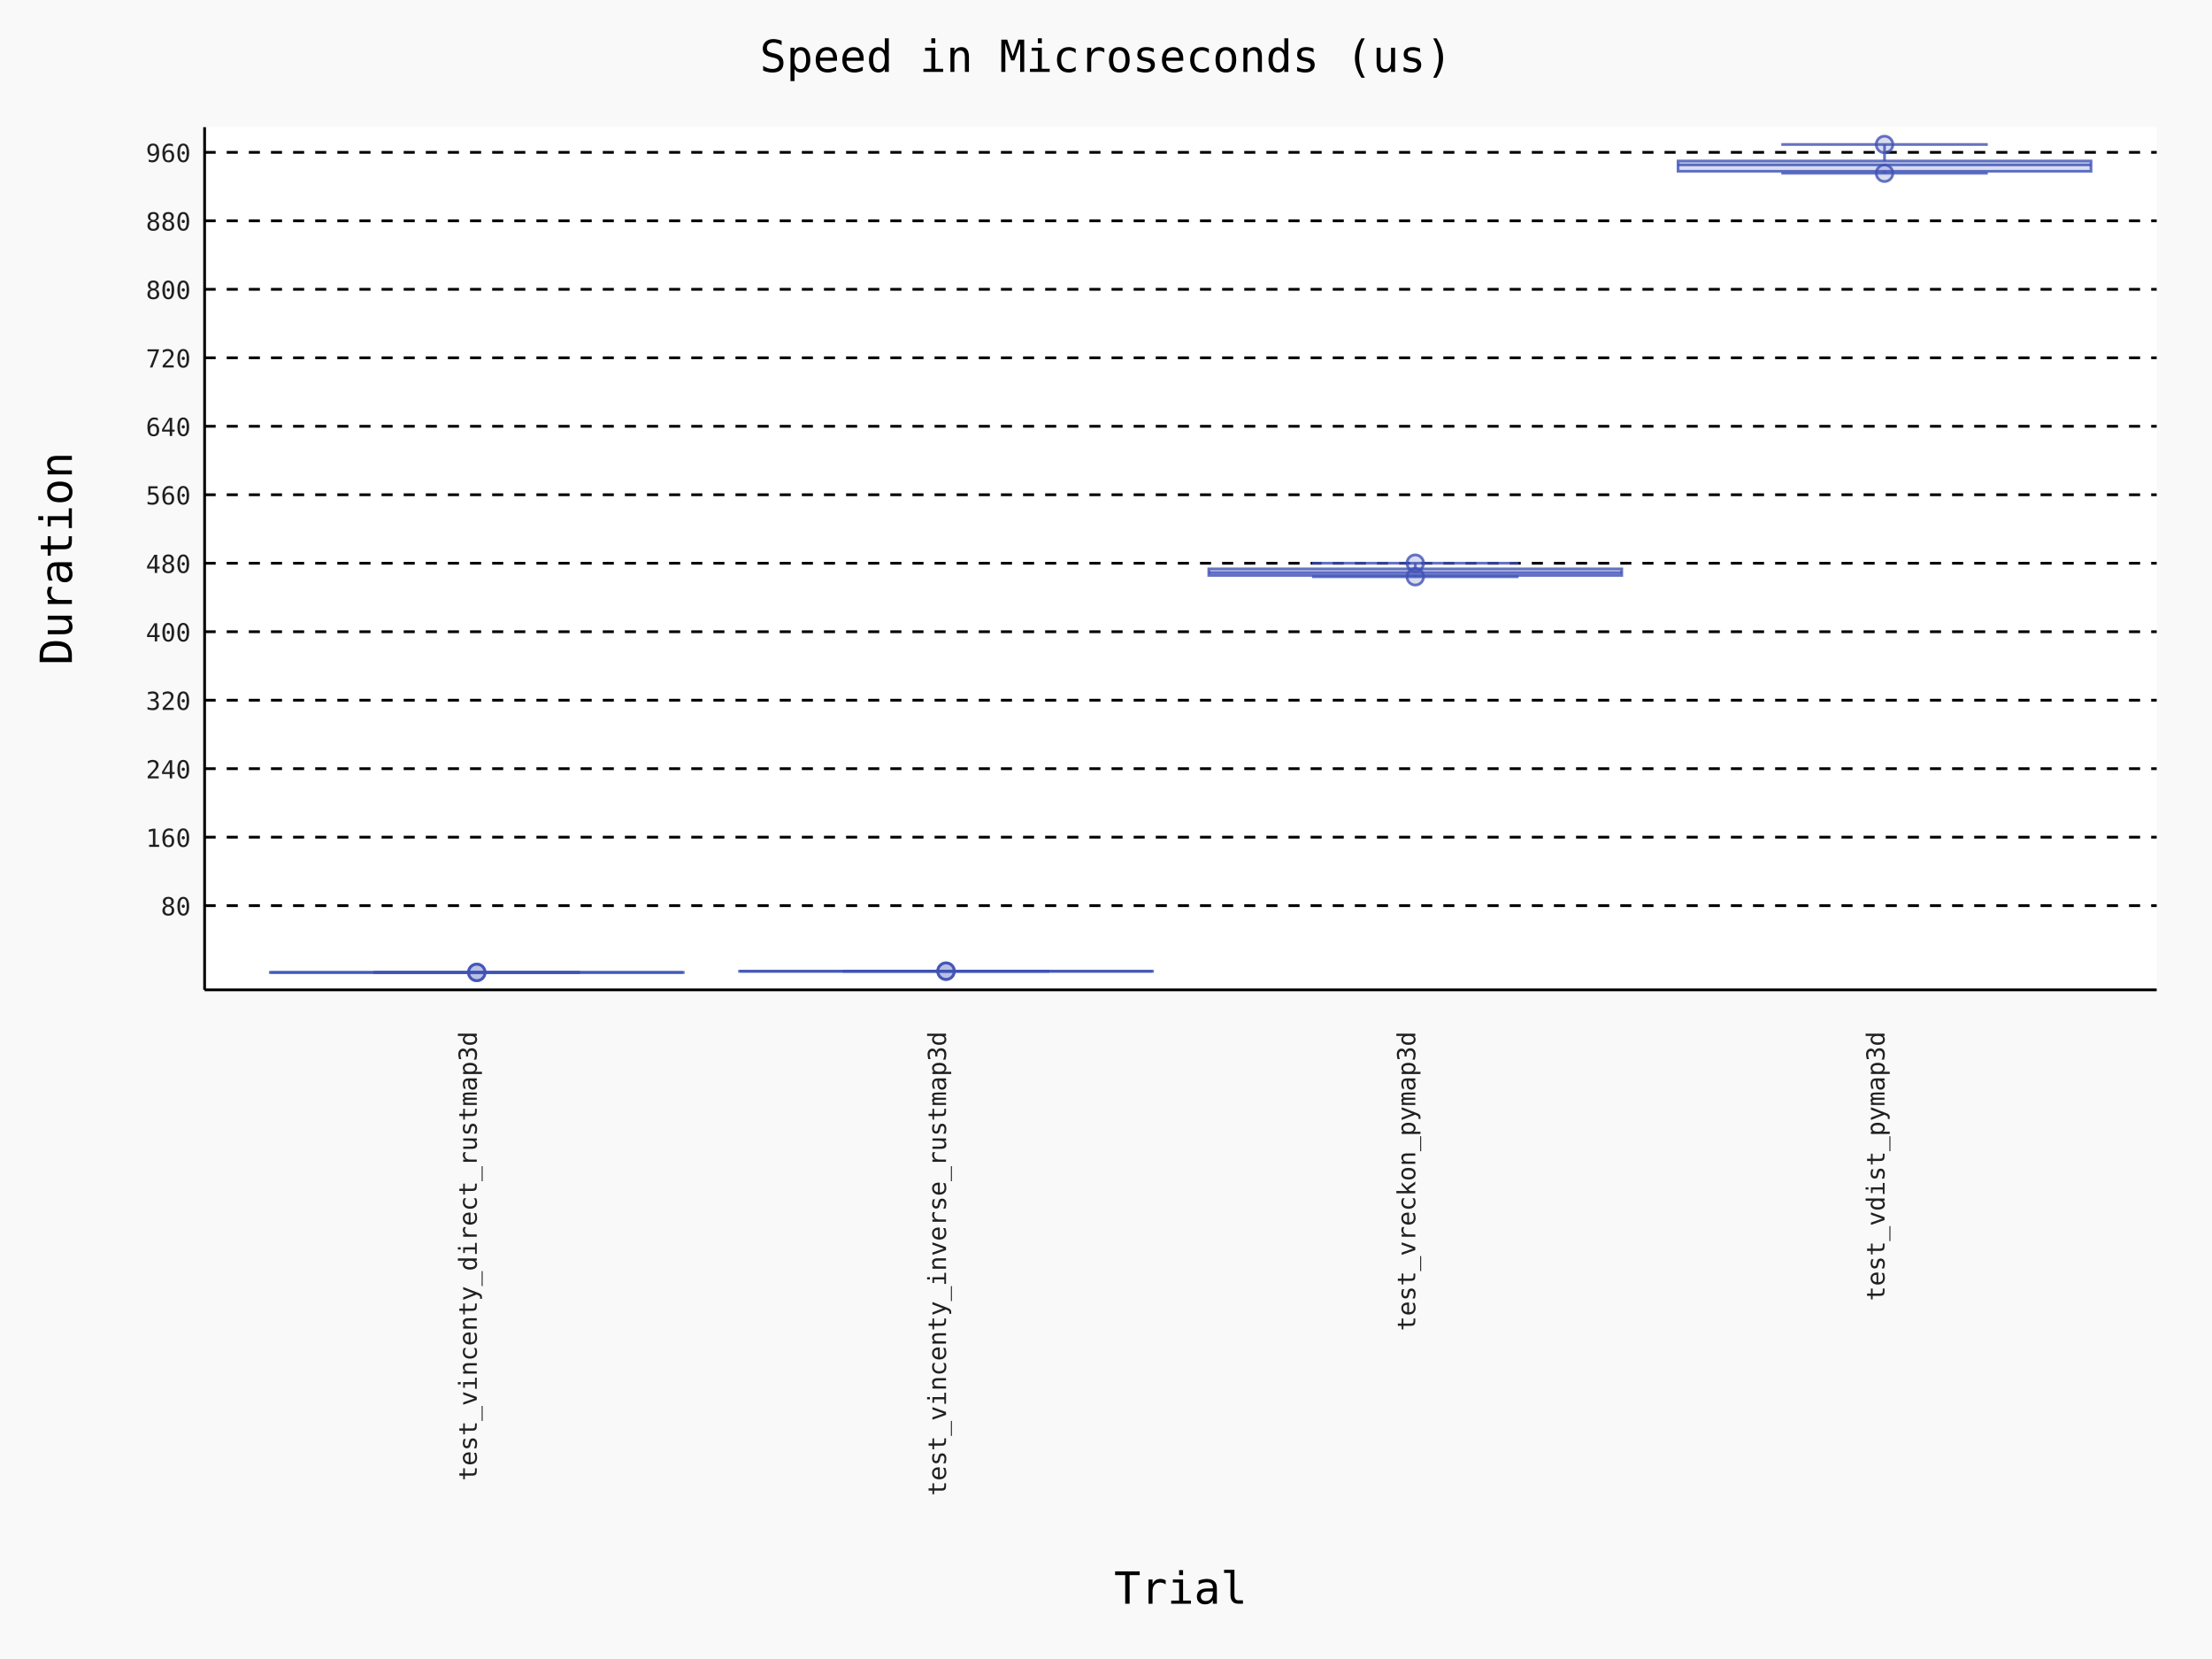
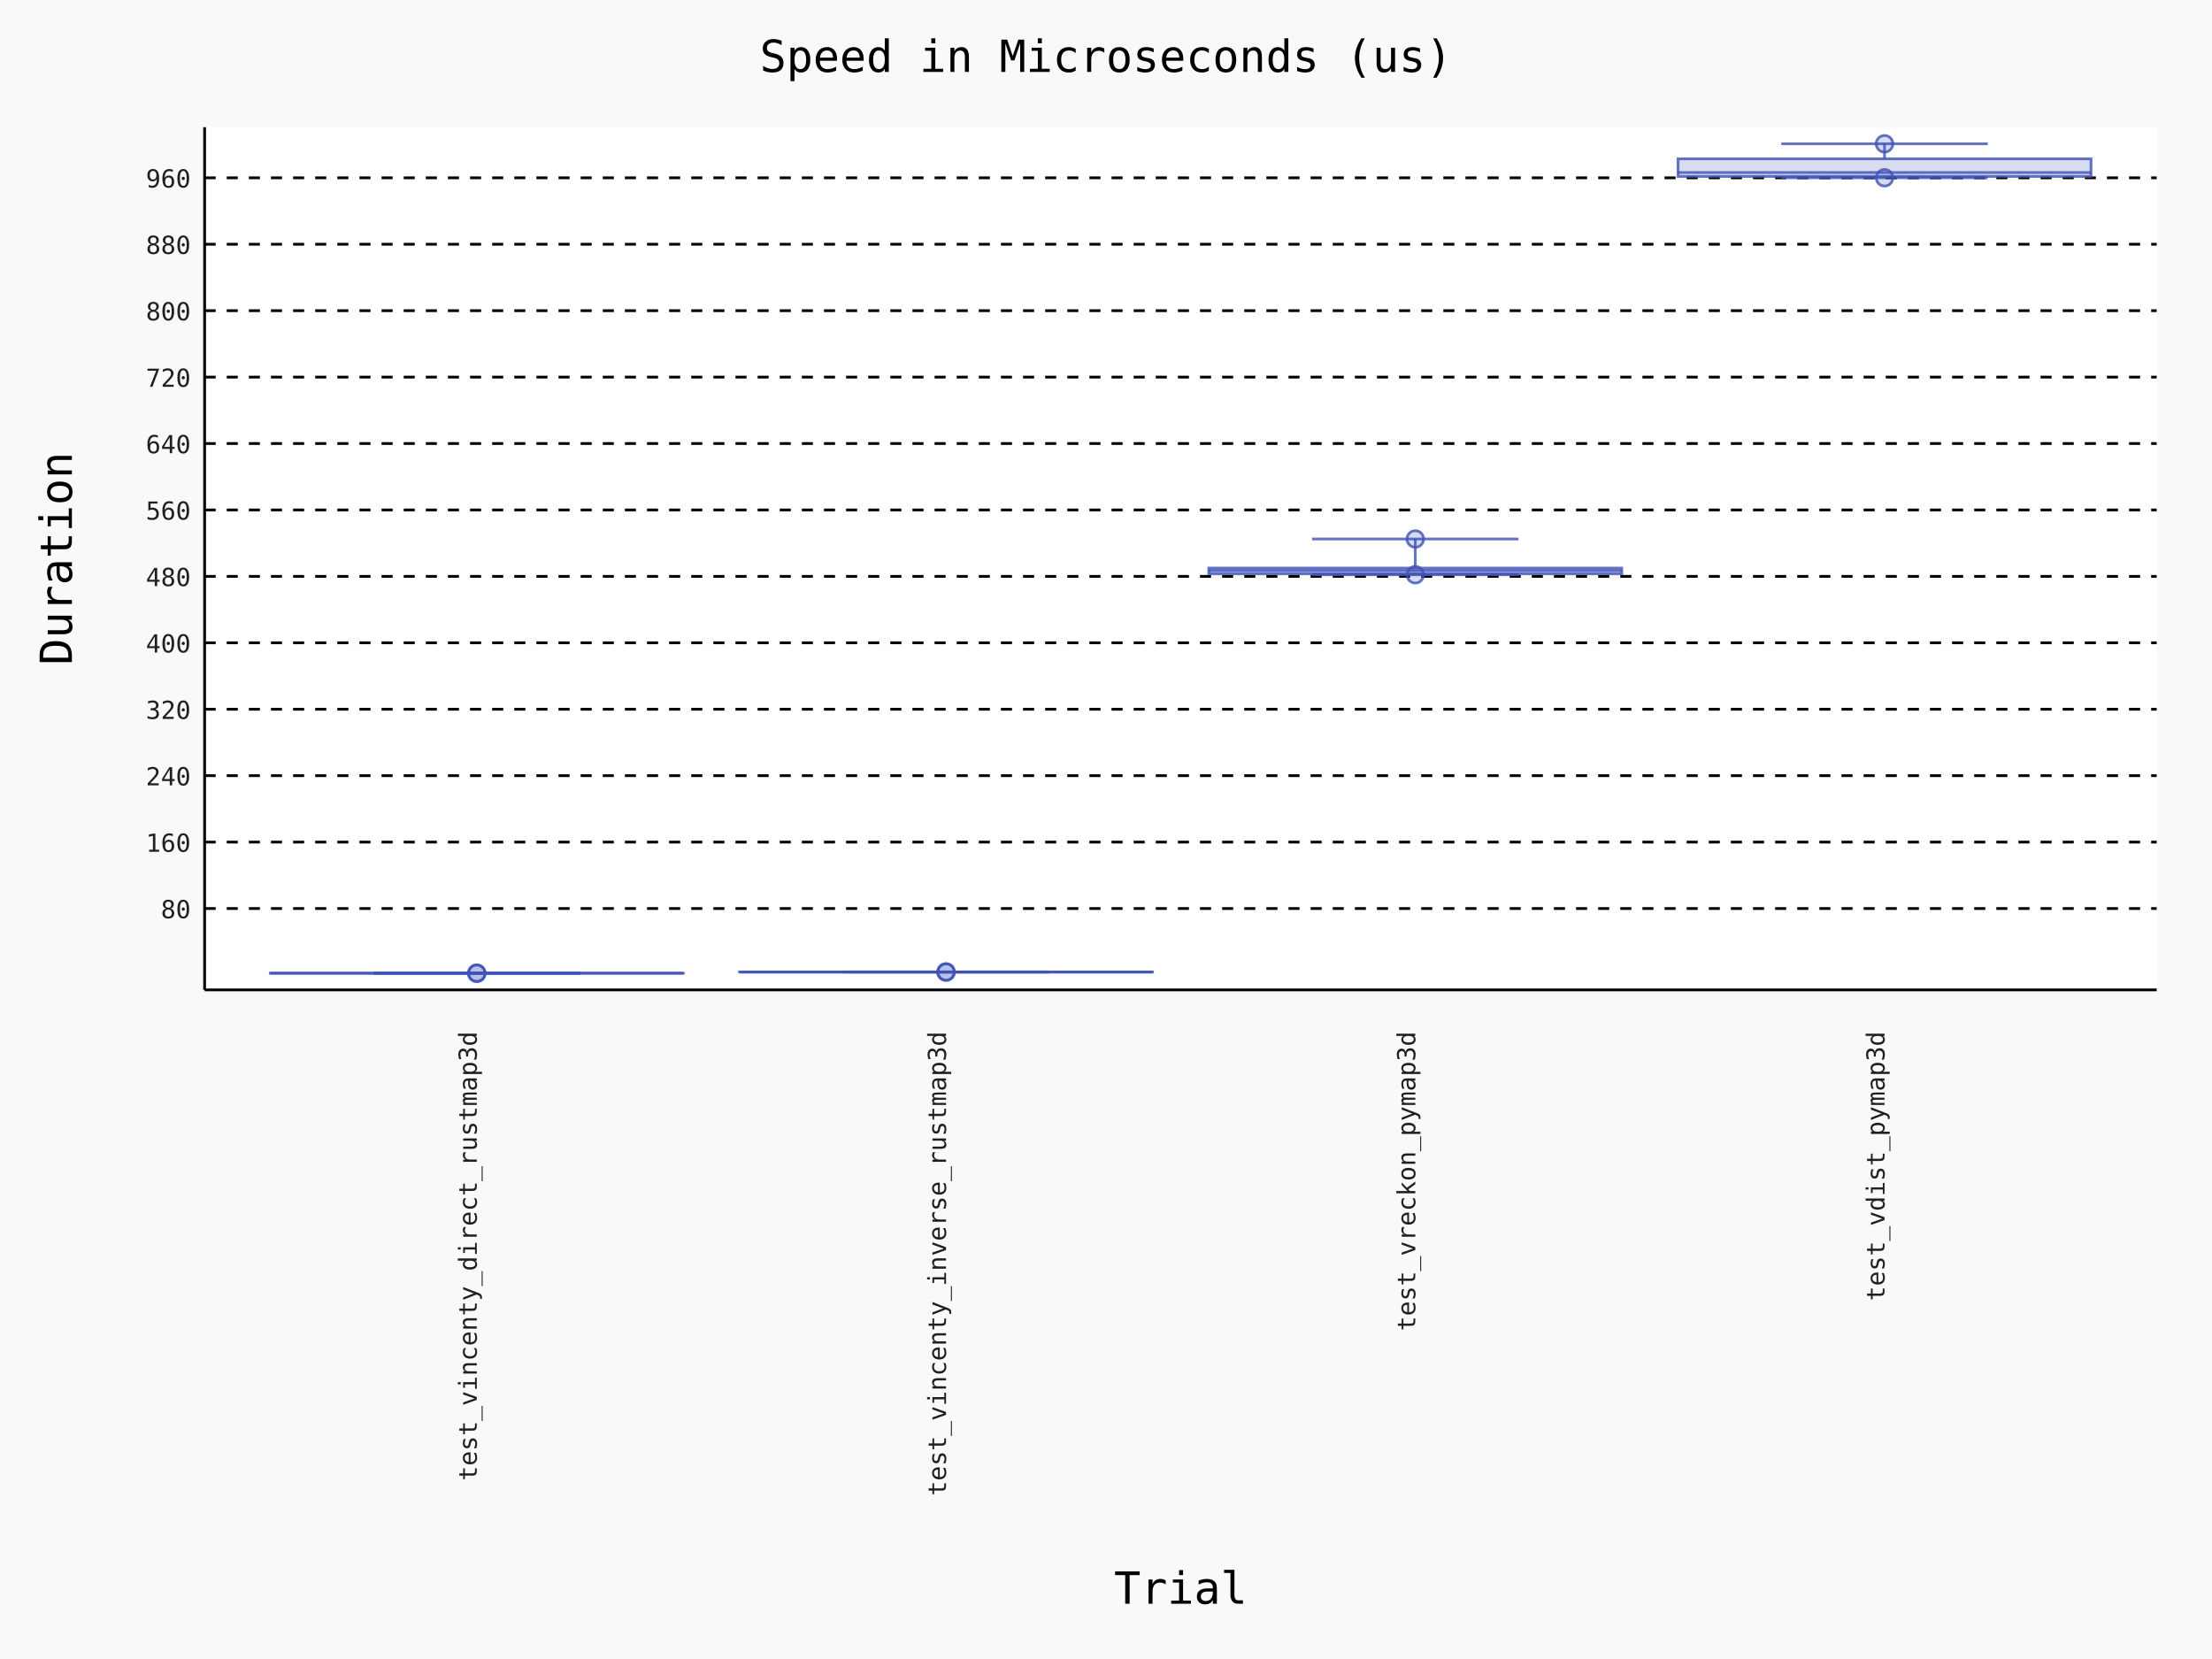
- <svg xmlns="http://www.w3.org/2000/svg" id="chart-b19c946f-f744-433c-baf4-440cac2a5131" class="pygal-chart" viewBox="0 0 800 600">
+ <svg xmlns="http://www.w3.org/2000/svg" id="chart-28c3622e-117c-4f43-87fc-eb933749ad23" class="pygal-chart" viewBox="0 0 800 600">
  <defs>
-     <style type="text/css">#chart-b19c946f-f744-433c-baf4-440cac2a5131{-webkit-user-select:none;-webkit-font-smoothing:antialiased;font-family:Consolas,"Deja Vu Sans Mono","Bitstream Vera Sans Mono","Courier New",monospace}#chart-b19c946f-f744-433c-baf4-440cac2a5131 .title{font-family:Consolas,"Deja Vu Sans Mono","Bitstream Vera Sans Mono","Courier New",monospace;font-size:16px}#chart-b19c946f-f744-433c-baf4-440cac2a5131 .legends .legend text{font-family:Consolas,"Deja Vu Sans Mono","Bitstream Vera Sans Mono","Courier New",monospace;font-size:14px}#chart-b19c946f-f744-433c-baf4-440cac2a5131 .axis text{font-family:Consolas,"Deja Vu Sans Mono","Bitstream Vera Sans Mono","Courier New",monospace;font-size:10px}#chart-b19c946f-f744-433c-baf4-440cac2a5131 .axis text.major{font-family:Consolas,"Deja Vu Sans Mono","Bitstream Vera Sans Mono","Courier New",monospace;font-size:10px}#chart-b19c946f-f744-433c-baf4-440cac2a5131 .text-overlay text.value{font-family:Consolas,"Deja Vu Sans Mono","Bitstream Vera Sans Mono","Courier New",monospace;font-size:16px}#chart-b19c946f-f744-433c-baf4-440cac2a5131 .text-overlay text.label{font-family:Consolas,"Deja Vu Sans Mono","Bitstream Vera Sans Mono","Courier New",monospace;font-size:10px}#chart-b19c946f-f744-433c-baf4-440cac2a5131 .tooltip{font-family:Consolas,"Deja Vu Sans Mono","Bitstream Vera Sans Mono","Courier New",monospace;font-size:14px}#chart-b19c946f-f744-433c-baf4-440cac2a5131 text.no_data{font-family:Consolas,"Deja Vu Sans Mono","Bitstream Vera Sans Mono","Courier New",monospace;font-size:64px}
- #chart-b19c946f-f744-433c-baf4-440cac2a5131{background-color:rgba(249,249,249,1)}#chart-b19c946f-f744-433c-baf4-440cac2a5131 path,#chart-b19c946f-f744-433c-baf4-440cac2a5131 line,#chart-b19c946f-f744-433c-baf4-440cac2a5131 rect,#chart-b19c946f-f744-433c-baf4-440cac2a5131 circle{-webkit-transition:150ms;-moz-transition:150ms;transition:150ms}#chart-b19c946f-f744-433c-baf4-440cac2a5131 .graph &gt; .background{fill:rgba(249,249,249,1)}#chart-b19c946f-f744-433c-baf4-440cac2a5131 .plot &gt; .background{fill:rgba(255,255,255,1)}#chart-b19c946f-f744-433c-baf4-440cac2a5131 .graph{fill:rgba(0,0,0,.87)}#chart-b19c946f-f744-433c-baf4-440cac2a5131 text.no_data{fill:rgba(0,0,0,1)}#chart-b19c946f-f744-433c-baf4-440cac2a5131 .title{fill:rgba(0,0,0,1)}#chart-b19c946f-f744-433c-baf4-440cac2a5131 .legends .legend text{fill:rgba(0,0,0,.87)}#chart-b19c946f-f744-433c-baf4-440cac2a5131 .legends .legend:hover text{fill:rgba(0,0,0,1)}#chart-b19c946f-f744-433c-baf4-440cac2a5131 .axis .line{stroke:rgba(0,0,0,1)}#chart-b19c946f-f744-433c-baf4-440cac2a5131 .axis .guide.line{stroke:rgba(0,0,0,.54)}#chart-b19c946f-f744-433c-baf4-440cac2a5131 .axis .major.line{stroke:rgba(0,0,0,.87)}#chart-b19c946f-f744-433c-baf4-440cac2a5131 .axis text.major{fill:rgba(0,0,0,1)}#chart-b19c946f-f744-433c-baf4-440cac2a5131 .axis.y .guides:hover .guide.line,#chart-b19c946f-f744-433c-baf4-440cac2a5131 .line-graph .axis.x .guides:hover .guide.line,#chart-b19c946f-f744-433c-baf4-440cac2a5131 .stackedline-graph .axis.x .guides:hover .guide.line,#chart-b19c946f-f744-433c-baf4-440cac2a5131 .xy-graph .axis.x .guides:hover .guide.line{stroke:rgba(0,0,0,1)}#chart-b19c946f-f744-433c-baf4-440cac2a5131 .axis .guides:hover text{fill:rgba(0,0,0,1)}#chart-b19c946f-f744-433c-baf4-440cac2a5131 .reactive{fill-opacity:.7;stroke-opacity:.8;stroke-width:1}#chart-b19c946f-f744-433c-baf4-440cac2a5131 .ci{stroke:rgba(0,0,0,.87)}#chart-b19c946f-f744-433c-baf4-440cac2a5131 .reactive.active,#chart-b19c946f-f744-433c-baf4-440cac2a5131 .active .reactive{fill-opacity:.8;stroke-opacity:.9;stroke-width:4}#chart-b19c946f-f744-433c-baf4-440cac2a5131 .ci .reactive.active{stroke-width:1.5}#chart-b19c946f-f744-433c-baf4-440cac2a5131 .series text{fill:rgba(0,0,0,1)}#chart-b19c946f-f744-433c-baf4-440cac2a5131 .tooltip rect{fill:rgba(255,255,255,1);stroke:rgba(0,0,0,1);-webkit-transition:opacity 150ms;-moz-transition:opacity 150ms;transition:opacity 150ms}#chart-b19c946f-f744-433c-baf4-440cac2a5131 .tooltip .label{fill:rgba(0,0,0,.87)}#chart-b19c946f-f744-433c-baf4-440cac2a5131 .tooltip .label{fill:rgba(0,0,0,.87)}#chart-b19c946f-f744-433c-baf4-440cac2a5131 .tooltip .legend{font-size:.8em;fill:rgba(0,0,0,.54)}#chart-b19c946f-f744-433c-baf4-440cac2a5131 .tooltip .x_label{font-size:.6em;fill:rgba(0,0,0,1)}#chart-b19c946f-f744-433c-baf4-440cac2a5131 .tooltip .xlink{font-size:.5em;text-decoration:underline}#chart-b19c946f-f744-433c-baf4-440cac2a5131 .tooltip .value{font-size:1.5em}#chart-b19c946f-f744-433c-baf4-440cac2a5131 .bound{font-size:.5em}#chart-b19c946f-f744-433c-baf4-440cac2a5131 .max-value{font-size:.75em;fill:rgba(0,0,0,.54)}#chart-b19c946f-f744-433c-baf4-440cac2a5131 .map-element{fill:rgba(255,255,255,1);stroke:rgba(0,0,0,.54) !important}#chart-b19c946f-f744-433c-baf4-440cac2a5131 .map-element .reactive{fill-opacity:inherit;stroke-opacity:inherit}#chart-b19c946f-f744-433c-baf4-440cac2a5131 .color-0,#chart-b19c946f-f744-433c-baf4-440cac2a5131 .color-0 a:visited{stroke:#3F51B5;fill:#3F51B5}#chart-b19c946f-f744-433c-baf4-440cac2a5131 .color-1,#chart-b19c946f-f744-433c-baf4-440cac2a5131 .color-1 a:visited{stroke:#3F51B5;fill:#3F51B5}#chart-b19c946f-f744-433c-baf4-440cac2a5131 .color-2,#chart-b19c946f-f744-433c-baf4-440cac2a5131 .color-2 a:visited{stroke:#3F51B5;fill:#3F51B5}#chart-b19c946f-f744-433c-baf4-440cac2a5131 .color-3,#chart-b19c946f-f744-433c-baf4-440cac2a5131 .color-3 a:visited{stroke:#3F51B5;fill:#3F51B5}#chart-b19c946f-f744-433c-baf4-440cac2a5131 .text-overlay .color-0 text{fill:black}#chart-b19c946f-f744-433c-baf4-440cac2a5131 .text-overlay .color-1 text{fill:black}#chart-b19c946f-f744-433c-baf4-440cac2a5131 .text-overlay .color-2 text{fill:black}#chart-b19c946f-f744-433c-baf4-440cac2a5131 .text-overlay .color-3 text{fill:black}
- #chart-b19c946f-f744-433c-baf4-440cac2a5131 text.no_data{text-anchor:middle}#chart-b19c946f-f744-433c-baf4-440cac2a5131 .guide.line{fill:none}#chart-b19c946f-f744-433c-baf4-440cac2a5131 .centered{text-anchor:middle}#chart-b19c946f-f744-433c-baf4-440cac2a5131 .title{text-anchor:middle}#chart-b19c946f-f744-433c-baf4-440cac2a5131 .legends .legend text{fill-opacity:1}#chart-b19c946f-f744-433c-baf4-440cac2a5131 .axis.x text{text-anchor:middle}#chart-b19c946f-f744-433c-baf4-440cac2a5131 .axis.x:not(.web) text[transform]{text-anchor:start}#chart-b19c946f-f744-433c-baf4-440cac2a5131 .axis.x:not(.web) text[transform].backwards{text-anchor:end}#chart-b19c946f-f744-433c-baf4-440cac2a5131 .axis.y text{text-anchor:end}#chart-b19c946f-f744-433c-baf4-440cac2a5131 .axis.y text[transform].backwards{text-anchor:start}#chart-b19c946f-f744-433c-baf4-440cac2a5131 .axis.y2 text{text-anchor:start}#chart-b19c946f-f744-433c-baf4-440cac2a5131 .axis.y2 text[transform].backwards{text-anchor:end}#chart-b19c946f-f744-433c-baf4-440cac2a5131 .axis .guide.line{stroke-dasharray:4,4;stroke:black}#chart-b19c946f-f744-433c-baf4-440cac2a5131 .axis .major.guide.line{stroke-dasharray:6,6;stroke:black}#chart-b19c946f-f744-433c-baf4-440cac2a5131 .horizontal .axis.y .guide.line,#chart-b19c946f-f744-433c-baf4-440cac2a5131 .horizontal .axis.y2 .guide.line,#chart-b19c946f-f744-433c-baf4-440cac2a5131 .vertical .axis.x .guide.line{opacity:0}#chart-b19c946f-f744-433c-baf4-440cac2a5131 .horizontal .axis.always_show .guide.line,#chart-b19c946f-f744-433c-baf4-440cac2a5131 .vertical .axis.always_show .guide.line{opacity:1 !important}#chart-b19c946f-f744-433c-baf4-440cac2a5131 .axis.y .guides:hover .guide.line,#chart-b19c946f-f744-433c-baf4-440cac2a5131 .axis.y2 .guides:hover .guide.line,#chart-b19c946f-f744-433c-baf4-440cac2a5131 .axis.x .guides:hover .guide.line{opacity:1}#chart-b19c946f-f744-433c-baf4-440cac2a5131 .axis .guides:hover text{opacity:1}#chart-b19c946f-f744-433c-baf4-440cac2a5131 .nofill{fill:none}#chart-b19c946f-f744-433c-baf4-440cac2a5131 .subtle-fill{fill-opacity:.2}#chart-b19c946f-f744-433c-baf4-440cac2a5131 .dot{stroke-width:1px;fill-opacity:1;stroke-opacity:1}#chart-b19c946f-f744-433c-baf4-440cac2a5131 .dot.active{stroke-width:5px}#chart-b19c946f-f744-433c-baf4-440cac2a5131 .dot.negative{fill:transparent}#chart-b19c946f-f744-433c-baf4-440cac2a5131 text,#chart-b19c946f-f744-433c-baf4-440cac2a5131 tspan{stroke:none !important}#chart-b19c946f-f744-433c-baf4-440cac2a5131 .series text.active{opacity:1}#chart-b19c946f-f744-433c-baf4-440cac2a5131 .tooltip rect{fill-opacity:.95;stroke-width:.5}#chart-b19c946f-f744-433c-baf4-440cac2a5131 .tooltip text{fill-opacity:1}#chart-b19c946f-f744-433c-baf4-440cac2a5131 .showable{visibility:hidden}#chart-b19c946f-f744-433c-baf4-440cac2a5131 .showable.shown{visibility:visible}#chart-b19c946f-f744-433c-baf4-440cac2a5131 .gauge-background{fill:rgba(229,229,229,1);stroke:none}#chart-b19c946f-f744-433c-baf4-440cac2a5131 .bg-lines{stroke:rgba(249,249,249,1);stroke-width:2px}
+     <style type="text/css">#chart-28c3622e-117c-4f43-87fc-eb933749ad23{-webkit-user-select:none;-webkit-font-smoothing:antialiased;font-family:Consolas,"Deja Vu Sans Mono","Bitstream Vera Sans Mono","Courier New",monospace}#chart-28c3622e-117c-4f43-87fc-eb933749ad23 .title{font-family:Consolas,"Deja Vu Sans Mono","Bitstream Vera Sans Mono","Courier New",monospace;font-size:16px}#chart-28c3622e-117c-4f43-87fc-eb933749ad23 .legends .legend text{font-family:Consolas,"Deja Vu Sans Mono","Bitstream Vera Sans Mono","Courier New",monospace;font-size:14px}#chart-28c3622e-117c-4f43-87fc-eb933749ad23 .axis text{font-family:Consolas,"Deja Vu Sans Mono","Bitstream Vera Sans Mono","Courier New",monospace;font-size:10px}#chart-28c3622e-117c-4f43-87fc-eb933749ad23 .axis text.major{font-family:Consolas,"Deja Vu Sans Mono","Bitstream Vera Sans Mono","Courier New",monospace;font-size:10px}#chart-28c3622e-117c-4f43-87fc-eb933749ad23 .text-overlay text.value{font-family:Consolas,"Deja Vu Sans Mono","Bitstream Vera Sans Mono","Courier New",monospace;font-size:16px}#chart-28c3622e-117c-4f43-87fc-eb933749ad23 .text-overlay text.label{font-family:Consolas,"Deja Vu Sans Mono","Bitstream Vera Sans Mono","Courier New",monospace;font-size:10px}#chart-28c3622e-117c-4f43-87fc-eb933749ad23 .tooltip{font-family:Consolas,"Deja Vu Sans Mono","Bitstream Vera Sans Mono","Courier New",monospace;font-size:14px}#chart-28c3622e-117c-4f43-87fc-eb933749ad23 text.no_data{font-family:Consolas,"Deja Vu Sans Mono","Bitstream Vera Sans Mono","Courier New",monospace;font-size:64px}
+ #chart-28c3622e-117c-4f43-87fc-eb933749ad23{background-color:rgba(249,249,249,1)}#chart-28c3622e-117c-4f43-87fc-eb933749ad23 path,#chart-28c3622e-117c-4f43-87fc-eb933749ad23 line,#chart-28c3622e-117c-4f43-87fc-eb933749ad23 rect,#chart-28c3622e-117c-4f43-87fc-eb933749ad23 circle{-webkit-transition:150ms;-moz-transition:150ms;transition:150ms}#chart-28c3622e-117c-4f43-87fc-eb933749ad23 .graph &gt; .background{fill:rgba(249,249,249,1)}#chart-28c3622e-117c-4f43-87fc-eb933749ad23 .plot &gt; .background{fill:rgba(255,255,255,1)}#chart-28c3622e-117c-4f43-87fc-eb933749ad23 .graph{fill:rgba(0,0,0,.87)}#chart-28c3622e-117c-4f43-87fc-eb933749ad23 text.no_data{fill:rgba(0,0,0,1)}#chart-28c3622e-117c-4f43-87fc-eb933749ad23 .title{fill:rgba(0,0,0,1)}#chart-28c3622e-117c-4f43-87fc-eb933749ad23 .legends .legend text{fill:rgba(0,0,0,.87)}#chart-28c3622e-117c-4f43-87fc-eb933749ad23 .legends .legend:hover text{fill:rgba(0,0,0,1)}#chart-28c3622e-117c-4f43-87fc-eb933749ad23 .axis .line{stroke:rgba(0,0,0,1)}#chart-28c3622e-117c-4f43-87fc-eb933749ad23 .axis .guide.line{stroke:rgba(0,0,0,.54)}#chart-28c3622e-117c-4f43-87fc-eb933749ad23 .axis .major.line{stroke:rgba(0,0,0,.87)}#chart-28c3622e-117c-4f43-87fc-eb933749ad23 .axis text.major{fill:rgba(0,0,0,1)}#chart-28c3622e-117c-4f43-87fc-eb933749ad23 .axis.y .guides:hover .guide.line,#chart-28c3622e-117c-4f43-87fc-eb933749ad23 .line-graph .axis.x .guides:hover .guide.line,#chart-28c3622e-117c-4f43-87fc-eb933749ad23 .stackedline-graph .axis.x .guides:hover .guide.line,#chart-28c3622e-117c-4f43-87fc-eb933749ad23 .xy-graph .axis.x .guides:hover .guide.line{stroke:rgba(0,0,0,1)}#chart-28c3622e-117c-4f43-87fc-eb933749ad23 .axis .guides:hover text{fill:rgba(0,0,0,1)}#chart-28c3622e-117c-4f43-87fc-eb933749ad23 .reactive{fill-opacity:.7;stroke-opacity:.8;stroke-width:1}#chart-28c3622e-117c-4f43-87fc-eb933749ad23 .ci{stroke:rgba(0,0,0,.87)}#chart-28c3622e-117c-4f43-87fc-eb933749ad23 .reactive.active,#chart-28c3622e-117c-4f43-87fc-eb933749ad23 .active .reactive{fill-opacity:.8;stroke-opacity:.9;stroke-width:4}#chart-28c3622e-117c-4f43-87fc-eb933749ad23 .ci .reactive.active{stroke-width:1.5}#chart-28c3622e-117c-4f43-87fc-eb933749ad23 .series text{fill:rgba(0,0,0,1)}#chart-28c3622e-117c-4f43-87fc-eb933749ad23 .tooltip rect{fill:rgba(255,255,255,1);stroke:rgba(0,0,0,1);-webkit-transition:opacity 150ms;-moz-transition:opacity 150ms;transition:opacity 150ms}#chart-28c3622e-117c-4f43-87fc-eb933749ad23 .tooltip .label{fill:rgba(0,0,0,.87)}#chart-28c3622e-117c-4f43-87fc-eb933749ad23 .tooltip .label{fill:rgba(0,0,0,.87)}#chart-28c3622e-117c-4f43-87fc-eb933749ad23 .tooltip .legend{font-size:.8em;fill:rgba(0,0,0,.54)}#chart-28c3622e-117c-4f43-87fc-eb933749ad23 .tooltip .x_label{font-size:.6em;fill:rgba(0,0,0,1)}#chart-28c3622e-117c-4f43-87fc-eb933749ad23 .tooltip .xlink{font-size:.5em;text-decoration:underline}#chart-28c3622e-117c-4f43-87fc-eb933749ad23 .tooltip .value{font-size:1.5em}#chart-28c3622e-117c-4f43-87fc-eb933749ad23 .bound{font-size:.5em}#chart-28c3622e-117c-4f43-87fc-eb933749ad23 .max-value{font-size:.75em;fill:rgba(0,0,0,.54)}#chart-28c3622e-117c-4f43-87fc-eb933749ad23 .map-element{fill:rgba(255,255,255,1);stroke:rgba(0,0,0,.54) !important}#chart-28c3622e-117c-4f43-87fc-eb933749ad23 .map-element .reactive{fill-opacity:inherit;stroke-opacity:inherit}#chart-28c3622e-117c-4f43-87fc-eb933749ad23 .color-0,#chart-28c3622e-117c-4f43-87fc-eb933749ad23 .color-0 a:visited{stroke:#3F51B5;fill:#3F51B5}#chart-28c3622e-117c-4f43-87fc-eb933749ad23 .color-1,#chart-28c3622e-117c-4f43-87fc-eb933749ad23 .color-1 a:visited{stroke:#3F51B5;fill:#3F51B5}#chart-28c3622e-117c-4f43-87fc-eb933749ad23 .color-2,#chart-28c3622e-117c-4f43-87fc-eb933749ad23 .color-2 a:visited{stroke:#3F51B5;fill:#3F51B5}#chart-28c3622e-117c-4f43-87fc-eb933749ad23 .color-3,#chart-28c3622e-117c-4f43-87fc-eb933749ad23 .color-3 a:visited{stroke:#3F51B5;fill:#3F51B5}#chart-28c3622e-117c-4f43-87fc-eb933749ad23 .text-overlay .color-0 text{fill:black}#chart-28c3622e-117c-4f43-87fc-eb933749ad23 .text-overlay .color-1 text{fill:black}#chart-28c3622e-117c-4f43-87fc-eb933749ad23 .text-overlay .color-2 text{fill:black}#chart-28c3622e-117c-4f43-87fc-eb933749ad23 .text-overlay .color-3 text{fill:black}
+ #chart-28c3622e-117c-4f43-87fc-eb933749ad23 text.no_data{text-anchor:middle}#chart-28c3622e-117c-4f43-87fc-eb933749ad23 .guide.line{fill:none}#chart-28c3622e-117c-4f43-87fc-eb933749ad23 .centered{text-anchor:middle}#chart-28c3622e-117c-4f43-87fc-eb933749ad23 .title{text-anchor:middle}#chart-28c3622e-117c-4f43-87fc-eb933749ad23 .legends .legend text{fill-opacity:1}#chart-28c3622e-117c-4f43-87fc-eb933749ad23 .axis.x text{text-anchor:middle}#chart-28c3622e-117c-4f43-87fc-eb933749ad23 .axis.x:not(.web) text[transform]{text-anchor:start}#chart-28c3622e-117c-4f43-87fc-eb933749ad23 .axis.x:not(.web) text[transform].backwards{text-anchor:end}#chart-28c3622e-117c-4f43-87fc-eb933749ad23 .axis.y text{text-anchor:end}#chart-28c3622e-117c-4f43-87fc-eb933749ad23 .axis.y text[transform].backwards{text-anchor:start}#chart-28c3622e-117c-4f43-87fc-eb933749ad23 .axis.y2 text{text-anchor:start}#chart-28c3622e-117c-4f43-87fc-eb933749ad23 .axis.y2 text[transform].backwards{text-anchor:end}#chart-28c3622e-117c-4f43-87fc-eb933749ad23 .axis .guide.line{stroke-dasharray:4,4;stroke:black}#chart-28c3622e-117c-4f43-87fc-eb933749ad23 .axis .major.guide.line{stroke-dasharray:6,6;stroke:black}#chart-28c3622e-117c-4f43-87fc-eb933749ad23 .horizontal .axis.y .guide.line,#chart-28c3622e-117c-4f43-87fc-eb933749ad23 .horizontal .axis.y2 .guide.line,#chart-28c3622e-117c-4f43-87fc-eb933749ad23 .vertical .axis.x .guide.line{opacity:0}#chart-28c3622e-117c-4f43-87fc-eb933749ad23 .horizontal .axis.always_show .guide.line,#chart-28c3622e-117c-4f43-87fc-eb933749ad23 .vertical .axis.always_show .guide.line{opacity:1 !important}#chart-28c3622e-117c-4f43-87fc-eb933749ad23 .axis.y .guides:hover .guide.line,#chart-28c3622e-117c-4f43-87fc-eb933749ad23 .axis.y2 .guides:hover .guide.line,#chart-28c3622e-117c-4f43-87fc-eb933749ad23 .axis.x .guides:hover .guide.line{opacity:1}#chart-28c3622e-117c-4f43-87fc-eb933749ad23 .axis .guides:hover text{opacity:1}#chart-28c3622e-117c-4f43-87fc-eb933749ad23 .nofill{fill:none}#chart-28c3622e-117c-4f43-87fc-eb933749ad23 .subtle-fill{fill-opacity:.2}#chart-28c3622e-117c-4f43-87fc-eb933749ad23 .dot{stroke-width:1px;fill-opacity:1;stroke-opacity:1}#chart-28c3622e-117c-4f43-87fc-eb933749ad23 .dot.active{stroke-width:5px}#chart-28c3622e-117c-4f43-87fc-eb933749ad23 .dot.negative{fill:transparent}#chart-28c3622e-117c-4f43-87fc-eb933749ad23 text,#chart-28c3622e-117c-4f43-87fc-eb933749ad23 tspan{stroke:none !important}#chart-28c3622e-117c-4f43-87fc-eb933749ad23 .series text.active{opacity:1}#chart-28c3622e-117c-4f43-87fc-eb933749ad23 .tooltip rect{fill-opacity:.95;stroke-width:.5}#chart-28c3622e-117c-4f43-87fc-eb933749ad23 .tooltip text{fill-opacity:1}#chart-28c3622e-117c-4f43-87fc-eb933749ad23 .showable{visibility:hidden}#chart-28c3622e-117c-4f43-87fc-eb933749ad23 .showable.shown{visibility:visible}#chart-28c3622e-117c-4f43-87fc-eb933749ad23 .gauge-background{fill:rgba(229,229,229,1);stroke:none}#chart-28c3622e-117c-4f43-87fc-eb933749ad23 .bg-lines{stroke:rgba(249,249,249,1);stroke-width:2px}
.tooltip .value{font-size:1em !important}.axis text{font-size:9px !important}</style>
  </defs>
  <g class="graph custombox-graph vertical">
    <rect x="0" y="0" width="800" height="600" class="background" />
    <g transform="translate(74, 46)" class="plot">
      <rect x="0" y="0" width="706.0" height="312.0" class="background" />
      <g class="axis y always_show">
        <path d="M0 312 h706" class="line" />
        <g class="guides">
-           <path d="M0 281.542 h706" class="guide line" />
-           <text x="-5" y="285.042" class="">80</text>
+           <path d="M0 282.577 h706" class="guide line" />
+           <text x="-5" y="286.077" class="">80</text>
        </g>
        <g class="guides">
-           <path d="M0 256.774 h706" class="guide line" />
-           <text x="-5" y="260.274" class="">160</text>
+           <path d="M0 258.553 h706" class="guide line" />
+           <text x="-5" y="262.053" class="">160</text>
        </g>
        <g class="guides">
-           <path d="M0 232.006 h706" class="guide line" />
-           <text x="-5" y="235.506" class="">240</text>
+           <path d="M0 234.529 h706" class="guide line" />
+           <text x="-5" y="238.029" class="">240</text>
        </g>
        <g class="guides">
-           <path d="M0 207.238 h706" class="guide line" />
-           <text x="-5" y="210.738" class="">320</text>
+           <path d="M0 210.505 h706" class="guide line" />
+           <text x="-5" y="214.005" class="">320</text>
        </g>
        <g class="guides">
-           <path d="M0 182.471 h706" class="guide line" />
-           <text x="-5" y="185.971" class="">400</text>
+           <path d="M0 186.48 h706" class="guide line" />
+           <text x="-5" y="189.98" class="">400</text>
        </g>
        <g class="guides">
-           <path d="M0 157.703 h706" class="guide line" />
-           <text x="-5" y="161.203" class="">480</text>
+           <path d="M0 162.456 h706" class="guide line" />
+           <text x="-5" y="165.956" class="">480</text>
        </g>
        <g class="guides">
-           <path d="M0 132.935 h706" class="guide line" />
-           <text x="-5" y="136.435" class="">560</text>
+           <path d="M0 138.432 h706" class="guide line" />
+           <text x="-5" y="141.932" class="">560</text>
        </g>
        <g class="guides">
-           <path d="M0 108.167 h706" class="guide line" />
-           <text x="-5" y="111.667" class="">640</text>
+           <path d="M0 114.408 h706" class="guide line" />
+           <text x="-5" y="117.908" class="">640</text>
        </g>
        <g class="guides">
-           <path d="M0 83.399 h706" class="guide line" />
-           <text x="-5" y="86.899" class="">720</text>
+           <path d="M0 90.384 h706" class="guide line" />
+           <text x="-5" y="93.884" class="">720</text>
        </g>
        <g class="guides">
-           <path d="M0 58.632 h706" class="guide line" />
-           <text x="-5" y="62.132" class="">800</text>
+           <path d="M0 66.36 h706" class="guide line" />
+           <text x="-5" y="69.86" class="">800</text>
        </g>
        <g class="guides">
-           <path d="M0 33.864 h706" class="guide line" />
-           <text x="-5" y="37.364" class="">880</text>
+           <path d="M0 42.336 h706" class="guide line" />
+           <text x="-5" y="45.836" class="">880</text>
        </g>
        <g class="guides">
-           <path d="M0 9.096 h706" class="guide line" />
-           <text x="-5" y="12.596" class="">960</text>
+           <path d="M0 18.312 h706" class="guide line" />
+           <text x="-5" y="21.812" class="">960</text>
        </g>
      </g>
      <g class="axis x">
        <path d="M0 0 v312" class="line" />
        <g class="guides">
          <path d="M98.433 0 v312" class="guide line" />
          <text x="98.433" y="327.0" class="backwards" transform="rotate(270 98.43269 327)">test_vincenty_direct_rustmap3d</text>
        </g>
        <g class="guides">
          <path d="M268.144 0 v312" class="guide line" />
          <text x="268.144" y="327.0" class="backwards" transform="rotate(270 268.1442 327)">test_vincenty_inverse_rustmap3d</text>
        </g>
        <g class="guides">
          <path d="M437.856 0 v312" class="guide line" />
          <text x="437.856" y="327.0" class="backwards" transform="rotate(270 437.8558 327)">test_vreckon_pymap3d</text>
        </g>
        <g class="guides">
          <path d="M607.567 0 v312" class="guide line" />
          <text x="607.567" y="327.0" class="backwards" transform="rotate(270 607.5673 327)">test_vdist_pymap3d</text>
        </g>
      </g>
      <g class="series serie-0 color-0">
        <g class="boxes">
          <g class="box">
-             <path stroke-width="3" d="M61.096 305.708 L135.769 305.708" class="reactive tooltip-trigger" />
-             <path stroke-width="3" d="M23.76 305.696 L173.106 305.696" class="reactive tooltip-trigger" />
-             <path stroke-width="3" d="M61.096 305.668 L135.769 305.668" class="reactive tooltip-trigger" />
-             <path stroke-width="2" d="M98.433 305.708 L98.433 305.704" class="reactive tooltip-trigger" />
-             <path stroke-width="2" d="M98.433 305.668 L98.433 305.684" class="reactive tooltip-trigger" />
-             <rect x="23.76" y="305.684" height="0.02" width="149.346" class="subtle-fill reactive tooltip-trigger" />
-             <circle cx="98.433" cy="305.708" r="3" class="subtle-fill reactive tooltip-trigger" />
-             <circle cx="98.433" cy="305.668" r="3" class="subtle-fill reactive tooltip-trigger" />
+             <path stroke-width="3" d="M61.096 305.971 L135.769 305.971" class="reactive tooltip-trigger" />
+             <path stroke-width="3" d="M23.76 305.969 L173.106 305.969" class="reactive tooltip-trigger" />
+             <path stroke-width="3" d="M61.096 305.963 L135.769 305.963" class="reactive tooltip-trigger" />
+             <path stroke-width="2" d="M98.433 305.971 L98.433 305.971" class="reactive tooltip-trigger" />
+             <path stroke-width="2" d="M98.433 305.963 L98.433 305.967" class="reactive tooltip-trigger" />
+             <rect x="23.76" y="305.967" height="0.005" width="149.346" class="subtle-fill reactive tooltip-trigger" />
+             <circle cx="98.433" cy="305.997" r="3" class="subtle-fill reactive tooltip-trigger" />
+             <circle cx="98.433" cy="305.963" r="3" class="subtle-fill reactive tooltip-trigger" />
          </g>
        </g>
      </g>
      <g class="series serie-1 color-1">
        <g class="boxes">
          <g class="box">
-             <path stroke-width="3" d="M230.808 305.277 L305.481 305.277" class="reactive tooltip-trigger" />
-             <path stroke-width="3" d="M193.471 305.264 L342.817 305.264" class="reactive tooltip-trigger" />
-             <path stroke-width="3" d="M230.808 305.207 L305.481 305.207" class="reactive tooltip-trigger" />
-             <path stroke-width="2" d="M268.144 305.277 L268.144 305.275" class="reactive tooltip-trigger" />
-             <path stroke-width="2" d="M268.144 305.207 L268.144 305.255" class="reactive tooltip-trigger" />
-             <rect x="193.471" y="305.255" height="0.02" width="149.346" class="subtle-fill reactive tooltip-trigger" />
-             <circle cx="268.144" cy="305.277" r="3" class="subtle-fill reactive tooltip-trigger" />
-             <circle cx="268.144" cy="305.207" r="3" class="subtle-fill reactive tooltip-trigger" />
+             <path stroke-width="3" d="M230.808 305.573 L305.481 305.573" class="reactive tooltip-trigger" />
+             <path stroke-width="3" d="M193.471 305.54 L342.817 305.54" class="reactive tooltip-trigger" />
+             <path stroke-width="3" d="M230.808 305.51 L305.481 305.51" class="reactive tooltip-trigger" />
+             <path stroke-width="2" d="M268.144 305.573 L268.144 305.555" class="reactive tooltip-trigger" />
+             <path stroke-width="2" d="M268.144 305.51 L268.144 305.523" class="reactive tooltip-trigger" />
+             <rect x="193.471" y="305.523" height="0.032" width="149.346" class="subtle-fill reactive tooltip-trigger" />
+             <circle cx="268.144" cy="305.573" r="3" class="subtle-fill reactive tooltip-trigger" />
+             <circle cx="268.144" cy="305.51" r="3" class="subtle-fill reactive tooltip-trigger" />
          </g>
        </g>
      </g>
      <g class="series serie-2 color-2">
        <g class="boxes">
          <g class="box">
-             <path stroke-width="3" d="M400.519 162.59 L475.192 162.59" class="reactive tooltip-trigger" />
-             <path stroke-width="3" d="M363.183 161.099 L512.529 161.099" class="reactive tooltip-trigger" />
-             <path stroke-width="3" d="M400.519 157.683 L475.192 157.683" class="reactive tooltip-trigger" />
-             <path stroke-width="2" d="M437.856 162.59 L437.856 162.107" class="reactive tooltip-trigger" />
-             <path stroke-width="2" d="M437.856 157.683 L437.856 159.753" class="reactive tooltip-trigger" />
-             <rect x="363.183" y="159.753" height="2.355" width="149.346" class="subtle-fill reactive tooltip-trigger" />
-             <circle cx="437.856" cy="162.59" r="3" class="subtle-fill reactive tooltip-trigger" />
-             <circle cx="437.856" cy="157.683" r="3" class="subtle-fill reactive tooltip-trigger" />
+             <path stroke-width="3" d="M400.519 161.862 L475.192 161.862" class="reactive tooltip-trigger" />
+             <path stroke-width="3" d="M363.183 160.377 L512.529 160.377" class="reactive tooltip-trigger" />
+             <path stroke-width="3" d="M400.519 148.935 L475.192 148.935" class="reactive tooltip-trigger" />
+             <path stroke-width="2" d="M437.856 161.862 L437.856 161.526" class="reactive tooltip-trigger" />
+             <path stroke-width="2" d="M437.856 148.935 L437.856 159.462" class="reactive tooltip-trigger" />
+             <rect x="363.183" y="159.462" height="2.064" width="149.346" class="subtle-fill reactive tooltip-trigger" />
+             <circle cx="437.856" cy="161.862" r="3" class="subtle-fill reactive tooltip-trigger" />
+             <circle cx="437.856" cy="148.935" r="3" class="subtle-fill reactive tooltip-trigger" />
          </g>
        </g>
      </g>
      <g class="series serie-3 color-3">
        <g class="boxes">
          <g class="box">
-             <path stroke-width="3" d="M570.231 16.642 L644.904 16.642" class="reactive tooltip-trigger" />
-             <path stroke-width="3" d="M532.894 13.624 L682.24 13.624" class="reactive tooltip-trigger" />
-             <path stroke-width="3" d="M570.231 6.252 L644.904 6.252" class="reactive tooltip-trigger" />
-             <path stroke-width="2" d="M607.567 16.642 L607.567 15.952" class="reactive tooltip-trigger" />
-             <path stroke-width="2" d="M607.567 6.252 L607.567 12.225" class="reactive tooltip-trigger" />
-             <rect x="532.894" y="12.225" height="3.727" width="149.346" class="subtle-fill reactive tooltip-trigger" />
-             <circle cx="607.567" cy="16.642" r="3" class="subtle-fill reactive tooltip-trigger" />
-             <circle cx="607.567" cy="6.252" r="3" class="subtle-fill reactive tooltip-trigger" />
+             <path stroke-width="3" d="M570.231 18.29 L644.904 18.29" class="reactive tooltip-trigger" />
+             <path stroke-width="3" d="M532.894 16.399 L682.24 16.399" class="reactive tooltip-trigger" />
+             <path stroke-width="3" d="M570.231 6.003 L644.904 6.003" class="reactive tooltip-trigger" />
+             <path stroke-width="2" d="M607.567 18.29 L607.567 17.808" class="reactive tooltip-trigger" />
+             <path stroke-width="2" d="M607.567 6.003 L607.567 11.437" class="reactive tooltip-trigger" />
+             <rect x="532.894" y="11.437" height="6.371" width="149.346" class="subtle-fill reactive tooltip-trigger" />
+             <circle cx="607.567" cy="18.29" r="3" class="subtle-fill reactive tooltip-trigger" />
+             <circle cx="607.567" cy="6.003" r="3" class="subtle-fill reactive tooltip-trigger" />
          </g>
        </g>
      </g>
    </g>
    <g class="titles">
      <text x="400.0" y="26" class="title plot_title">Speed in Microseconds (us)</text>
      <text x="427.0" y="580.0" class="title">Trial</text>
      <text x="0" y="228.0" class="title" transform="rotate(-90 0 202)">Duration</text>
    </g>
    <g transform="translate(74, 46)" class="plot overlay">
      <g class="series serie-0 color-0" />
      <g class="series serie-1 color-1" />
      <g class="series serie-2 color-2" />
      <g class="series serie-3 color-3" />
    </g>
    <g transform="translate(74, 46)" class="plot text-overlay">
      <g class="series serie-0 color-0" />
      <g class="series serie-1 color-1" />
      <g class="series serie-2 color-2" />
      <g class="series serie-3 color-3" />
    </g>
    <g transform="translate(74, 46)" class="plot tooltip-overlay">
      <g transform="translate(0 0)" style="opacity: 0" class="tooltip">
        <rect rx="0" ry="0" width="0" height="0" class="tooltip-box" />
        <g class="text" />
      </g>
    </g>
  </g>
</svg>
